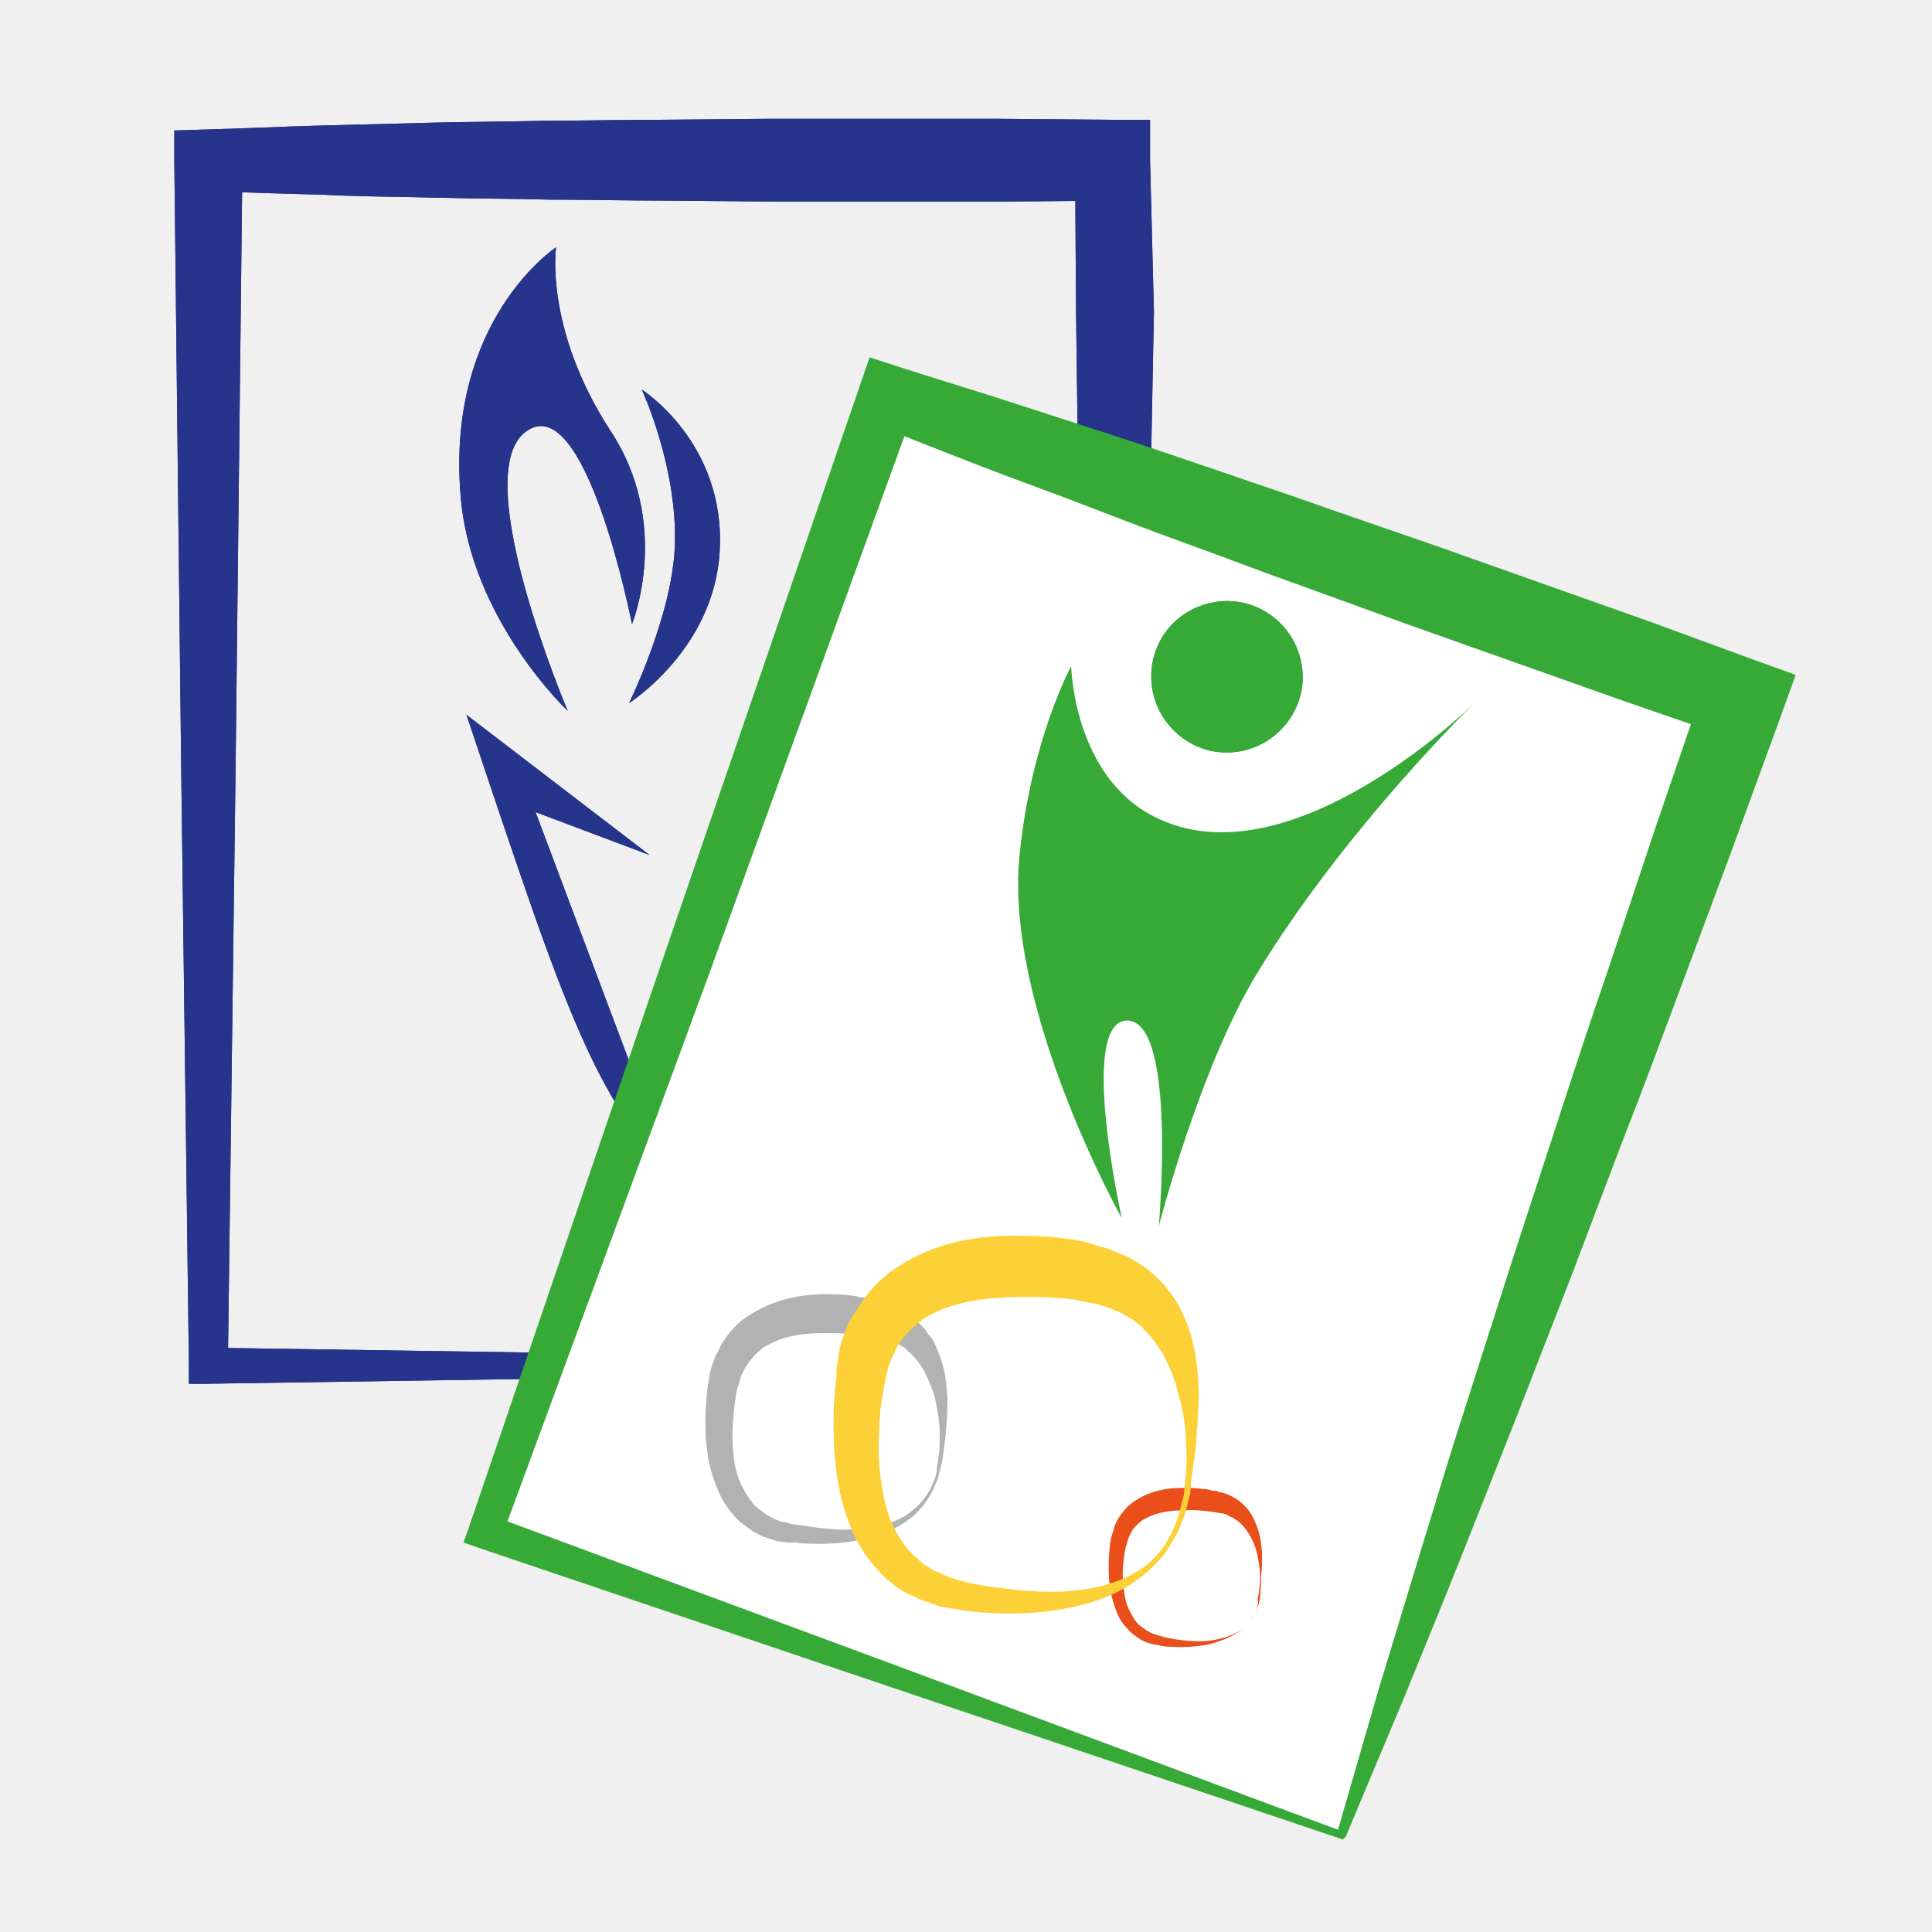
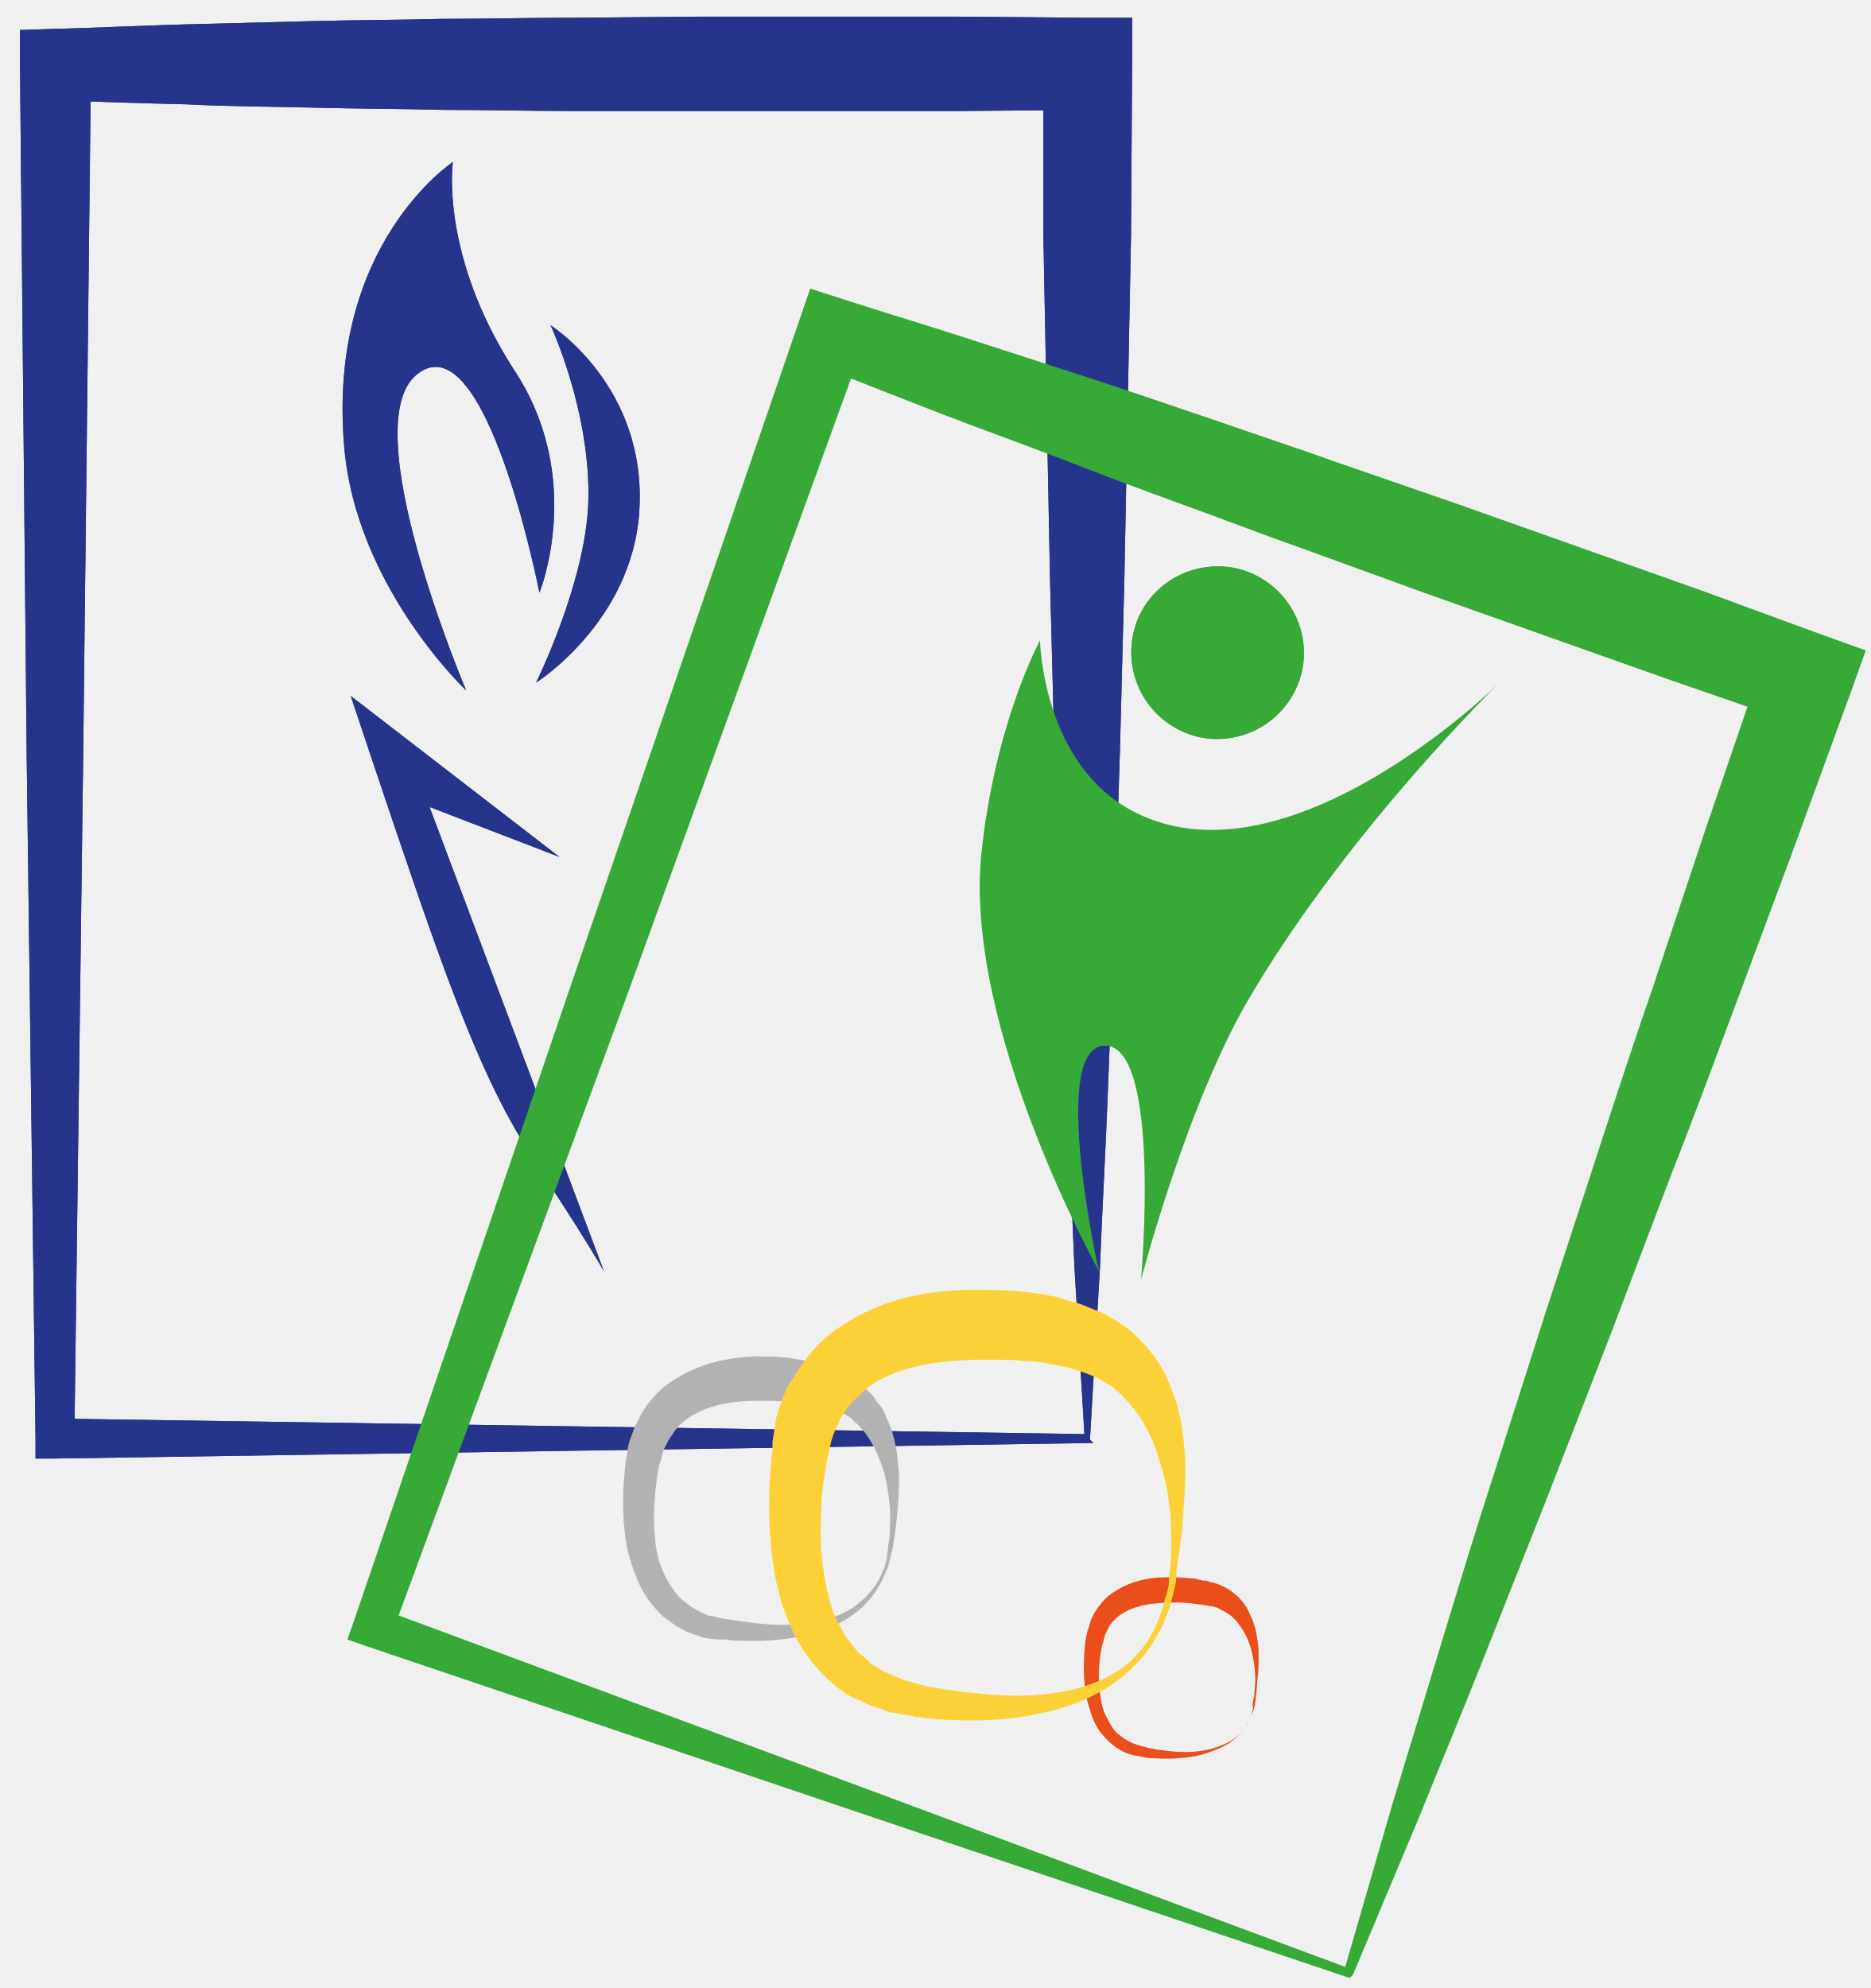
- <svg xmlns="http://www.w3.org/2000/svg" version="1.1" id="Слой_1" x="0px" y="0px" viewBox="0 0 198.4 198.4" enable-background="new 0 0 198.4 198.4" xml:space="preserve">
-   <path fill="#27348B" d="M64.9,64.1c0,0-4.8-24.6-11-19.7c-5.8,4.6,4.4,28.6,4.4,28.6s-10-9.4-11-22.1c-1.5-18.1,9.8-25.5,9.8-25.5  s-1.2,8.3,5.5,18.7C69.1,53.8,64.9,64.1,64.9,64.1z" />
-   <path fill="#27348B" d="M66.7,87.8L47.9,73.4c0,0,3.7,11.1,5.6,16.6c8.1,23.7,9.7,22.5,17.2,35.2L55,83.4L66.7,87.8z" />
+ <svg xmlns="http://www.w3.org/2000/svg" version="1.1" id="Слой_6" x="0px" y="0px" viewBox="0 0 168.5 179.1" enable-background="new 0 0 168.5 179.1" xml:space="preserve">
+   <path fill="#27348B" d="M48.6,53.4c0,0-4.8-24.6-11-19.7C31.8,38.2,42,62.2,42,62.2s-10-9.4-11-22.1c-1.5-18.1,9.8-25.5,9.8-25.5  s-1.2,8.3,5.5,18.7C52.8,43.1,48.6,53.4,48.6,53.4z" />
+   <path fill="#27348B" d="M50.4,77.2L31.6,62.7c0,0,3.7,11.1,5.6,16.6c8.1,23.7,9.7,22.5,17.2,35.2L38.7,72.7L50.4,77.2z" />
  <g>
-     <path fill="#27348B" d="M114.8,140.7l-47,0.7l-46.6,0.7l-1.8,0l0-1.8l-0.8-61.9l-0.7-61.9l0-3.1l3.2-0.1c3.9-0.1,7.8-0.3,11.6-0.4   c3.9-0.1,7.8-0.2,11.6-0.3c3.9-0.1,7.8-0.1,11.6-0.2c3.9,0,7.8-0.1,11.6-0.1l11.6-0.1c3.9,0,7.8,0,11.6,0l11.6,0l11.6,0.1l4.2,0   l0,4.1L118.5,32l-0.3,15.5c-0.1,5.2-0.2,10.3-0.3,15.5l-0.4,15.5L117,93.9c-0.2,5.2-0.4,10.3-0.6,15.5c-0.2,5.2-0.5,10.3-0.7,15.5   c-0.3,5.2-0.6,10.3-0.9,15.5L114.8,140.7z M114,139.9c-0.3-5-0.6-10-0.9-15.1c-0.2-5.2-0.5-10.3-0.7-15.5   c-0.2-5.2-0.4-10.3-0.6-15.5l-0.5-15.5L111,62.9c-0.1-5.2-0.2-10.3-0.3-15.5L110.5,32l-0.1-15.5l4.1,4.1l-11.6,0.1l-11.6,0   c-3.9,0-7.8,0-11.6,0l-11.6-0.1c-3.9,0-7.8-0.1-11.6-0.1c-3.9-0.1-7.8-0.1-11.6-0.2c-3.9-0.1-7.8-0.1-11.6-0.3   c-3.9-0.1-7.8-0.2-11.6-0.4l3.2-3.2l-0.7,61.9l-0.8,61.9l-1.8-1.8l46.6,0.7L114,139.9z" />
+     <path fill="#27348B" d="M98.5,130l-47,0.7L5,131.4l-1.8,0l0-1.8L2.4,67.7L1.8,5.8l0-3.1L5,2.6c3.9-0.1,7.8-0.3,11.6-0.4   c3.9-0.1,7.8-0.2,11.6-0.3c3.9-0.1,7.8-0.1,11.6-0.2c3.9,0,7.8-0.1,11.6-0.1l11.6-0.1c3.9,0,7.8,0,11.6,0l11.6,0l11.6,0.1l4.2,0   l0,4.1l-0.1,15.5l-0.3,15.5c-0.1,5.2-0.2,10.3-0.3,15.5l-0.4,15.5l-0.5,15.5c-0.2,5.2-0.4,10.3-0.6,15.5   c-0.2,5.2-0.5,10.3-0.7,15.5c-0.3,5.2-0.6,10.3-0.9,15.5L98.5,130z M97.7,129.2c-0.3-5-0.6-10-0.9-15.1c-0.2-5.2-0.5-10.3-0.7-15.5   c-0.2-5.2-0.4-10.3-0.6-15.5l-0.5-15.5l-0.4-15.5c-0.1-5.2-0.2-10.3-0.3-15.5l-0.3-15.5L94,5.8l4.1,4.1l-11.6,0.1l-11.6,0   c-3.9,0-7.8,0-11.6,0L51.6,10c-3.9,0-7.8-0.1-11.6-0.1c-3.9-0.1-7.8-0.1-11.6-0.2c-3.9-0.1-7.8-0.1-11.6-0.3C12.8,9.3,8.9,9.2,5,9   l3.2-3.2L7.5,67.7l-0.8,61.9L5,127.8l46.6,0.7L97.7,129.2z" />
  </g>
-   <path fill="#27348B" d="M65.9,40c0,0,8.7,5.5,8,16.7c-0.6,10-9.3,15.5-9.3,15.5s4.4-8.9,4.7-16.1C69.6,47.9,65.9,40,65.9,40z" />
-   <path fill="#27348B" d="M64.9,64.1c0,0-4.8-24.6-11-19.7c-5.8,4.6,4.4,28.6,4.4,28.6s-10-9.4-11-22.1c-1.5-18.1,9.8-25.5,9.8-25.5  s-1.2,8.3,5.5,18.7C69.1,53.8,64.9,64.1,64.9,64.1z" />
-   <path fill="#27348B" d="M66.7,87.8L47.9,73.4c0,0,3.7,11.1,5.6,16.6c8.1,23.7,9.7,22.5,17.2,35.2L55,83.4L66.7,87.8z" />
+   <path fill="#27348B" d="M49.6,29.3c0,0,8.7,5.5,8,16.7c-0.6,10-9.3,15.5-9.3,15.5s4.4-8.9,4.7-16.1C53.3,37.2,49.6,29.3,49.6,29.3z" />
+   <path fill="#27348B" d="M48.6,53.4c0,0-4.8-24.6-11-19.7C31.8,38.2,42,62.2,42,62.2s-10-9.4-11-22.1c-1.5-18.1,9.8-25.5,9.8-25.5  s-1.2,8.3,5.5,18.7C52.8,43.1,48.6,53.4,48.6,53.4z" />
+   <path fill="#27348B" d="M50.4,77.2L31.6,62.7c0,0,3.7,11.1,5.6,16.6c8.1,23.7,9.7,22.5,17.2,35.2L38.7,72.7L50.4,77.2z" />
  <g>
-     <path fill="#E94E1B" d="M96.9,125l0.1,0.8c0,0.3,0,0.5,0,0.8c0,0.3-0.1,0.5-0.1,0.8c0,0.3-0.1,0.5-0.2,0.8c-0.2,0.5-0.4,1-0.7,1.4   c-0.2,0.2-0.3,0.4-0.5,0.6c-0.2,0.2-0.4,0.4-0.6,0.6l-0.6,0.5l-0.7,0.4l-0.7,0.3l-0.8,0.3l-0.8,0.2l-0.8,0.1l-0.8,0l-0.8-0.1l0.1,0   l-0.8,0.1c-0.3,0-0.5,0-0.8,0c-0.3,0-0.5-0.1-0.8-0.1c-0.3,0-0.5-0.1-0.8-0.2c-0.5-0.2-1-0.4-1.5-0.8c-0.2-0.2-0.4-0.3-0.6-0.5   c-0.2-0.2-0.4-0.4-0.6-0.6l-0.5-0.7l-0.4-0.7l-0.3-0.8l-0.3-0.8l-0.2-0.8l-0.1-0.8l0-0.8l0.1-0.8l0,0.2l-0.1-0.8c0-0.3,0-0.6,0-0.9   c0-0.3,0.1-0.6,0.1-0.8c0-0.3,0.2-0.6,0.2-0.8c0.2-0.5,0.5-1.1,0.8-1.5c0.2-0.2,0.4-0.4,0.5-0.7c0.2-0.2,0.4-0.4,0.6-0.6l0.7-0.5   l0.7-0.4l0.8-0.4c0.3-0.1,0.5-0.2,0.8-0.3l0.8-0.2l0.9-0.1l0.9,0l0.8,0.1l-0.3,0l0.9-0.1c0.3,0,0.6,0,0.9,0   c0.6,0.1,1.1,0.2,1.7,0.4c0.5,0.2,1,0.5,1.5,0.9c0.2,0.2,0.4,0.4,0.6,0.6c0.2,0.2,0.4,0.4,0.5,0.6l0.5,0.7l0.4,0.7l0.3,0.8l0.2,0.8   l0.1,0.8l0,0.8l-0.1,0.8L96.9,125z M96.7,125L96.7,125l0-0.8l0-0.7l-0.1-0.7l-0.2-0.7l-0.3-0.7l-0.3-0.6l-0.4-0.6l-0.5-0.5   c-0.3-0.3-0.7-0.6-1.1-0.9c-0.4-0.2-0.8-0.5-1.2-0.6c-0.2-0.1-0.4-0.1-0.7-0.2c-0.2,0-0.4-0.1-0.7-0.1c-0.2,0-0.4,0-0.7,0l-0.7,0.1   l-0.1,0l-0.2,0l-0.7-0.1l-0.7,0l-0.7,0.1L87,118l-0.7,0.2l-0.6,0.3l-0.6,0.3l-0.6,0.4l-0.5,0.5c-0.1,0.2-0.3,0.3-0.4,0.5   c-0.3,0.4-0.5,0.8-0.7,1.2c-0.1,0.2-0.2,0.4-0.2,0.6c0,0.2-0.1,0.4-0.1,0.7c0,0.2,0,0.5,0,0.7l0.1,0.7l0,0.1l0,0.1l-0.1,0.7l0,0.7   l0,0.7l0.1,0.7l0.2,0.7l0.3,0.7l0.3,0.6l0.4,0.6l0.5,0.5c0.2,0.2,0.4,0.3,0.5,0.5c0.4,0.3,0.8,0.5,1.2,0.7c0.2,0.1,0.4,0.2,0.7,0.2   c0.2,0,0.5,0.1,0.7,0.1c0.2,0,0.5,0,0.7,0l0.7-0.1l0.1,0l0.1,0l0.7,0.1l0.7,0l0.7,0l0.7-0.1l0.7-0.2l0.7-0.3l0.6-0.4l0.6-0.4   c0.2-0.2,0.4-0.3,0.6-0.5c0.2-0.2,0.3-0.4,0.5-0.6c0.3-0.4,0.5-0.8,0.7-1.3c0.1-0.2,0.2-0.5,0.2-0.7c0-0.2,0.1-0.5,0.1-0.7   c0-0.2,0-0.5,0-0.8L96.7,125z" />
+     <path fill="#27348B" d="M98.5,130l-47,0.7L5,131.4l-1.8,0l0-1.8L2.4,67.7L1.8,5.8l0-3.1L5,2.6c3.9-0.1,7.8-0.3,11.6-0.4   c3.9-0.1,7.8-0.2,11.6-0.3c3.9-0.1,7.8-0.1,11.6-0.2c3.9,0,7.8-0.1,11.6-0.1l11.6-0.1c3.9,0,7.8,0,11.6,0l11.6,0l11.6,0.1l4.2,0   l0,4.1l-0.1,15.5l-0.3,15.5c-0.1,5.2-0.2,10.3-0.3,15.5l-0.4,15.5l-0.5,15.5c-0.2,5.2-0.4,10.3-0.6,15.5   c-0.2,5.2-0.5,10.3-0.7,15.5c-0.3,5.2-0.6,10.3-0.9,15.5L98.5,130z M97.7,129.2c-0.3-5-0.6-10-0.9-15.1c-0.2-5.2-0.5-10.3-0.7-15.5   c-0.2-5.2-0.4-10.3-0.6-15.5l-0.5-15.5l-0.4-15.5c-0.1-5.2-0.2-10.3-0.3-15.5l-0.3-15.5L94,5.8l4.1,4.1l-11.6,0.1l-11.6,0   c-3.9,0-7.8,0-11.6,0L51.6,10c-3.9,0-7.8-0.1-11.6-0.1c-3.9-0.1-7.8-0.1-11.6-0.2c-3.9-0.1-7.8-0.1-11.6-0.3C12.8,9.3,8.9,9.2,5,9   l3.2-3.2L7.5,67.7l-0.8,61.9L5,127.8l46.6,0.7L97.7,129.2z" />
  </g>
  <g>
-     <path fill="#27348B" d="M114.8,140.7l-47,0.7l-46.6,0.7l-1.8,0l0-1.8l-0.8-61.9l-0.7-61.9l0-3.1l3.2-0.1c3.9-0.1,7.8-0.3,11.6-0.4   c3.9-0.1,7.8-0.2,11.6-0.3c3.9-0.1,7.8-0.1,11.6-0.2c3.9,0,7.8-0.1,11.6-0.1l11.6-0.1c3.9,0,7.8,0,11.6,0l11.6,0l11.6,0.1l4.2,0   l0,4.1L118.5,32l-0.3,15.5c-0.1,5.2-0.2,10.3-0.3,15.5l-0.4,15.5L117,93.9c-0.2,5.2-0.4,10.3-0.6,15.5c-0.2,5.2-0.5,10.3-0.7,15.5   c-0.3,5.2-0.6,10.3-0.9,15.5L114.8,140.7z M114,139.9c-0.3-5-0.6-10-0.9-15.1c-0.2-5.2-0.5-10.3-0.7-15.5   c-0.2-5.2-0.4-10.3-0.6-15.5l-0.5-15.5L111,62.9c-0.1-5.2-0.2-10.3-0.3-15.5L110.5,32l-0.1-15.5l4.1,4.1l-11.6,0.1l-11.6,0   c-3.9,0-7.8,0-11.6,0l-11.6-0.1c-3.9,0-7.8-0.1-11.6-0.1c-3.9-0.1-7.8-0.1-11.6-0.2c-3.9-0.1-7.8-0.1-11.6-0.3   c-3.9-0.1-7.8-0.2-11.6-0.4l3.2-3.2l-0.7,61.9l-0.8,61.9l-1.8-1.8l46.6,0.7L114,139.9z" />
+     <path fill="#36A936" d="M121.6,178.2l-44.5-15L33,148.3l-1.7-0.6l0.6-1.7l20-58.6l20.1-58.5l1-2.9l3.1,1c3.7,1.2,7.4,2.3,11.1,3.5   c3.7,1.2,7.4,2.4,11.1,3.6c3.7,1.2,7.4,2.5,11,3.7c3.7,1.3,7.4,2.5,11,3.8l11,3.8c3.7,1.3,7.3,2.6,11,3.9l11,3.9l10.9,4l3.9,1.4   l-1.4,3.9L161.4,77l-5.4,14.5c-1.8,4.8-3.6,9.7-5.5,14.5l-5.5,14.5l-5.6,14.4c-1.9,4.8-3.8,9.6-5.7,14.4c-1.9,4.8-3.9,9.6-5.8,14.3   c-2,4.8-4,9.5-6,14.3L121.6,178.2z M121.2,177.2c1.4-4.8,2.8-9.7,4.2-14.5c1.5-4.9,3-9.9,4.5-14.8c1.5-4.9,3-9.9,4.6-14.8l4.7-14.7   l4.8-14.7c1.6-4.9,3.2-9.8,4.9-14.7l4.9-14.7l5-14.6l2.5,5.3l-11-3.8l-11-3.9c-3.7-1.3-7.3-2.6-11-3.9l-11-4   c-3.7-1.3-7.3-2.7-10.9-4c-3.6-1.3-7.3-2.7-10.9-4.1c-3.6-1.4-7.3-2.7-10.9-4.1c-3.6-1.4-7.2-2.8-10.9-4.3l4.1-1.9L56.7,89.1   l-21.4,58.1l-1.1-2.3l43.7,16.2L121.2,177.2z" />
  </g>
  <g>
-     <polygon fill-rule="evenodd" clip-rule="evenodd" fill="#FFFFFF" points="137.7,188.4 49.9,157.3 91.2,40.7 179,71.8  " />
-     <path fill="#36A936" d="M137.9,188.9l-44.5-15L49.3,159l-1.7-0.6l0.6-1.7l20-58.6l20.1-58.5l1-2.9l3.1,1c3.7,1.2,7.4,2.3,11.1,3.5   c3.7,1.2,7.4,2.4,11.1,3.6c3.7,1.2,7.4,2.5,11,3.7c3.7,1.3,7.4,2.5,11,3.8l11,3.8c3.7,1.3,7.3,2.6,11,3.9l11,3.9l10.9,4l3.9,1.4   l-1.4,3.9l-5.3,14.5l-5.4,14.5c-1.8,4.8-3.6,9.7-5.5,14.5l-5.5,14.5l-5.6,14.4c-1.9,4.8-3.8,9.6-5.7,14.4   c-1.9,4.8-3.9,9.6-5.8,14.3c-2,4.8-4,9.5-6,14.3L137.9,188.9z M137.4,187.9c1.4-4.8,2.8-9.7,4.2-14.5c1.5-4.9,3-9.9,4.5-14.8   c1.5-4.9,3-9.9,4.6-14.8l4.7-14.7l4.8-14.7c1.6-4.9,3.2-9.8,4.9-14.7l4.9-14.7l5-14.6l2.5,5.3l-11-3.8l-11-3.9   c-3.7-1.3-7.3-2.6-11-3.9l-11-4c-3.7-1.3-7.3-2.7-10.9-4c-3.6-1.3-7.3-2.7-10.9-4.1c-3.6-1.4-7.3-2.7-10.9-4.1   c-3.6-1.4-7.2-2.8-10.9-4.3l4.1-1.9L72.9,99.8l-21.4,58.1l-1.1-2.3l43.7,16.2L137.4,187.9z" />
+     <path fill="#E94E1B" d="M113.1,153.3c0,0,0,0.2-0.1,0.5c0,0.2-0.1,0.4-0.2,0.6c-0.1,0.2-0.2,0.5-0.4,0.8c-0.3,0.6-0.9,1.3-1.6,1.8   c-0.8,0.5-1.8,0.9-3,1.2c-1.2,0.2-2.4,0.3-3.8,0.2c-0.3,0-0.6,0-1-0.1c-0.3-0.1-0.6-0.1-1-0.2c-0.8-0.2-1.4-0.6-2.1-1.2   c-0.6-0.6-1.1-1.2-1.4-2c-0.3-0.7-0.5-1.5-0.7-2.3c-0.2-1.6-0.2-3.2,0-4.8c0.1-0.5,0.1-0.7,0.3-1.2l0.2-0.7   c0.1-0.2,0.2-0.4,0.3-0.6c0.5-0.8,1.1-1.5,1.8-1.9c1.5-1,3.2-1.3,4.7-1.3c0.8,0,1.5,0,2.2,0.1c0.4,0,0.7,0.1,1.1,0.2l0.2,0l0.1,0   l0.2,0.1l0.5,0.1c1.6,0.5,2.7,1.6,3.2,2.8c0.6,1.2,0.7,2.3,0.8,3.3c0,1,0,1.8-0.1,2.5C113.2,152.5,113.1,153.3,113.1,153.3   L113.1,153.3z M112.9,153.3c0,0,0-0.2,0.1-0.5c0-0.4,0.1-0.9,0.1-1.5c0-0.7-0.1-1.5-0.3-2.4c-0.2-0.9-0.6-1.8-1.2-2.6   c-0.3-0.4-0.7-0.8-1.1-1c-0.2-0.2-0.5-0.2-0.7-0.4c-0.2-0.1-0.5-0.2-0.7-0.2c-1.2-0.2-2.5-0.4-3.9-0.3c-1.3,0-2.7,0.2-3.8,0.8   c-0.6,0.3-1,0.7-1.4,1.2l-0.2,0.4l-0.2,0.4c-0.1,0.2-0.2,0.8-0.3,1c-0.3,1.4-0.4,2.9-0.2,4.3c0.1,0.7,0.2,1.4,0.5,2   c0.3,0.6,0.6,1.2,1,1.6c0.5,0.4,1,0.8,1.6,1c0.3,0.1,0.6,0.2,1,0.3c0.3,0.1,0.6,0.1,0.9,0.2c1.3,0.2,2.5,0.3,3.6,0.2   c1.1-0.1,2.1-0.4,2.9-0.8c0.8-0.4,1.4-1.1,1.7-1.6c0.2-0.3,0.3-0.6,0.4-0.8c0.1-0.2,0.1-0.4,0.2-0.6   C112.8,153.4,112.9,153.3,112.9,153.3L112.9,153.3z" />
  </g>
  <g>
-     <path fill="#E94E1B" d="M129.4,164c0,0,0,0.2-0.1,0.5c0,0.2-0.1,0.4-0.2,0.6c-0.1,0.2-0.2,0.5-0.4,0.8c-0.3,0.6-0.9,1.3-1.7,1.8   c-0.8,0.5-1.8,0.9-3,1.2c-1.2,0.2-2.4,0.3-3.8,0.2c-0.3,0-0.6,0-1-0.1c-0.3-0.1-0.6-0.1-1-0.2c-0.8-0.2-1.4-0.6-2.1-1.2   c-0.6-0.6-1.1-1.2-1.4-2c-0.3-0.7-0.5-1.5-0.7-2.3c-0.2-1.6-0.2-3.2,0-4.8c0.1-0.5,0.1-0.7,0.3-1.2l0.2-0.7   c0.1-0.2,0.2-0.4,0.3-0.6c0.5-0.8,1.1-1.5,1.8-1.9c1.5-1,3.2-1.3,4.7-1.3c0.8,0,1.5,0,2.2,0.1c0.4,0,0.7,0.1,1.1,0.2l0.2,0l0.1,0   l0.2,0.1l0.5,0.1c1.6,0.5,2.7,1.6,3.2,2.8c0.6,1.2,0.7,2.3,0.8,3.3c0,1,0,1.8-0.1,2.5C129.5,163.2,129.4,164,129.4,164L129.4,164z    M129.2,164c0,0,0-0.2,0.1-0.5c0-0.4,0.1-0.9,0.1-1.5c0-0.7-0.1-1.5-0.3-2.4c-0.2-0.9-0.6-1.8-1.2-2.6c-0.3-0.4-0.7-0.8-1.1-1   c-0.2-0.2-0.5-0.2-0.7-0.4c-0.2-0.1-0.5-0.2-0.7-0.2c-1.2-0.2-2.5-0.4-3.9-0.3c-1.3,0-2.7,0.2-3.8,0.8c-0.6,0.3-1,0.7-1.4,1.2   l-0.2,0.4l-0.2,0.4c-0.1,0.2-0.2,0.8-0.3,1c-0.3,1.4-0.4,2.9-0.2,4.3c0.1,0.7,0.2,1.4,0.5,2c0.3,0.6,0.6,1.2,1,1.6   c0.5,0.4,1,0.8,1.6,1c0.3,0.1,0.6,0.2,1,0.3c0.3,0.1,0.6,0.1,0.9,0.2c1.3,0.2,2.5,0.3,3.6,0.2c1.1-0.1,2.1-0.4,2.9-0.8   c0.8-0.4,1.4-1.1,1.7-1.6c0.2-0.3,0.3-0.6,0.4-0.8c0.1-0.2,0.1-0.4,0.2-0.6C129.1,164.1,129.2,164,129.2,164L129.2,164z" />
+     <path fill="#B2B2B2" d="M80.4,139.6c0,0-0.1,0.3-0.2,0.8c-0.1,0.3-0.1,0.6-0.3,1c-0.2,0.4-0.3,0.8-0.6,1.3c-0.5,0.9-1.3,2-2.5,2.8   c-1.2,0.9-2.8,1.5-4.6,1.9c-1.8,0.4-3.8,0.5-5.9,0.4c-0.3,0-0.5,0-0.8-0.1l-0.4,0l-0.2,0l-0.3,0l-0.8-0.1c-0.3,0-0.5-0.1-0.8-0.2   l-0.9-0.3c-0.3-0.1-0.6-0.3-0.8-0.4c-0.6-0.3-1-0.7-1.6-1.1c-0.9-0.9-1.7-1.9-2.2-3.1c-0.5-1.2-0.9-2.4-1.1-3.6   c-0.4-2.5-0.3-5,0-7.4c0.2-0.8,0.1-1.1,0.4-1.9l0.4-1.1c0.2-0.3,0.3-0.6,0.5-1c0.7-1.2,1.7-2.4,2.9-3.1c2.4-1.6,5-2.1,7.4-2.2   c1.2,0,2.4,0,3.5,0.2c0.6,0.1,1.1,0.2,1.7,0.3l0.3,0.1l0.2,0.1l0.4,0.1l0.7,0.2c0.6,0.2,1.3,0.5,1.8,0.8c0.5,0.4,1,0.6,1.4,1.1   c0.2,0.2,0.4,0.4,0.6,0.6c0.2,0.2,0.3,0.5,0.5,0.7c0.4,0.4,0.6,0.9,0.8,1.4c0.9,1.9,1,3.7,1.1,5.2c0,1.5-0.1,2.8-0.2,3.8   C80.6,138.5,80.4,139.6,80.4,139.6L80.4,139.6z M80,139.6c0,0,0-0.3,0.1-0.8c0.1-0.5,0.1-1.3,0.1-2.4c0-1-0.2-2.2-0.5-3.6   c-0.4-1.3-1-2.8-1.9-3.9c-0.3-0.3-0.5-0.6-0.8-0.8l-0.4-0.4l-0.5-0.3c-0.3-0.2-0.7-0.3-1-0.5c-0.3-0.1-0.6-0.2-1-0.3   c-0.2,0-0.5-0.1-0.8-0.1l-0.4-0.1l-0.2,0c-0.1,0,0.1,0,0.1,0l0,0l0,0l-0.1,0c-0.5-0.1-1-0.1-1.5-0.1c-1-0.1-2-0.1-3-0.1   c-2,0-4,0.3-5.6,1.2c-0.8,0.4-1.5,1-2,1.8l-0.4,0.6c-0.1,0.2-0.2,0.4-0.3,0.6c-0.2,0.3-0.3,1.2-0.5,1.5c-0.4,2.2-0.6,4.4-0.4,6.6   c0.1,1.1,0.3,2.1,0.7,3c0.4,0.9,0.9,1.7,1.5,2.4c0.7,0.6,1.5,1.2,2.3,1.5c0.2,0.1,0.4,0.2,0.7,0.2l0.8,0.2c0.1,0,0.5,0.1,0.7,0.1   c0.2,0,0.5,0.1,0.7,0.1c1.9,0.3,3.8,0.5,5.5,0.3c1.7-0.1,3.2-0.5,4.5-1.2c0.6-0.3,1.1-0.8,1.6-1.2c0.4-0.5,0.8-0.9,1-1.3   c0.3-0.4,0.4-0.8,0.6-1.2c0.2-0.4,0.2-0.7,0.3-1C79.9,139.8,80,139.6,80,139.6L80,139.6z" />
  </g>
  <g>
-     <path fill="#B2B2B2" d="M96.7,150.3c0,0-0.1,0.3-0.2,0.8c-0.1,0.3-0.1,0.6-0.3,1c-0.2,0.4-0.3,0.8-0.6,1.3c-0.5,0.9-1.3,2-2.5,2.8   c-1.2,0.9-2.8,1.5-4.6,1.9c-1.8,0.4-3.8,0.5-5.9,0.4c-0.3,0-0.5,0-0.8-0.1l-0.4,0l-0.2,0l-0.3,0l-0.8-0.1c-0.3,0-0.5-0.1-0.8-0.2   l-0.9-0.3c-0.3-0.1-0.6-0.3-0.8-0.4c-0.6-0.3-1-0.7-1.6-1.1c-0.9-0.9-1.7-1.9-2.2-3.1c-0.5-1.2-0.9-2.4-1.1-3.6   c-0.4-2.5-0.3-5,0-7.4c0.2-0.8,0.1-1.1,0.4-1.9l0.4-1.1c0.2-0.3,0.3-0.6,0.5-1c0.7-1.2,1.7-2.4,2.9-3.1c2.4-1.6,5-2.1,7.4-2.2   c1.2,0,2.4,0,3.5,0.2c0.6,0.1,1.1,0.2,1.7,0.3l0.3,0.1l0.2,0.1l0.4,0.1l0.7,0.2c0.6,0.2,1.3,0.5,1.8,0.8c0.5,0.4,1,0.6,1.4,1.1   c0.2,0.2,0.4,0.4,0.6,0.6c0.2,0.2,0.3,0.5,0.5,0.7c0.4,0.4,0.6,0.9,0.8,1.4c0.9,1.9,1,3.7,1.1,5.2c0,1.5-0.1,2.8-0.2,3.8   C96.9,149.2,96.7,150.3,96.7,150.3L96.7,150.3z M96.3,150.3c0,0,0-0.3,0.1-0.8c0.1-0.5,0.1-1.3,0.1-2.4c0-1-0.2-2.2-0.5-3.6   c-0.4-1.3-1-2.8-1.9-3.9c-0.3-0.3-0.5-0.6-0.8-0.8l-0.4-0.4l-0.5-0.3c-0.3-0.2-0.7-0.3-1-0.5c-0.3-0.1-0.6-0.2-1-0.3   c-0.2,0-0.5-0.1-0.8-0.1l-0.4-0.1l-0.2,0c-0.1,0,0.1,0,0.1,0l0,0l0,0l-0.1,0c-0.5-0.1-1-0.1-1.5-0.1c-1-0.1-2-0.1-3-0.1   c-2,0-4,0.3-5.6,1.2c-0.8,0.4-1.4,1-2,1.8l-0.4,0.6c-0.1,0.2-0.2,0.4-0.3,0.6c-0.2,0.3-0.3,1.2-0.5,1.5c-0.4,2.2-0.6,4.4-0.4,6.6   c0.1,1.1,0.3,2.1,0.7,3c0.4,0.9,0.9,1.7,1.5,2.4c0.7,0.6,1.5,1.2,2.3,1.5c0.2,0.1,0.4,0.2,0.7,0.2l0.8,0.2c0.1,0,0.5,0.1,0.7,0.1   c0.2,0,0.5,0.1,0.7,0.1c1.9,0.3,3.8,0.5,5.5,0.3c1.7-0.1,3.2-0.5,4.5-1.2c0.6-0.3,1.1-0.8,1.6-1.2c0.4-0.5,0.8-0.9,1-1.3   c0.3-0.4,0.4-0.8,0.6-1.2c0.2-0.4,0.2-0.7,0.3-1C96.2,150.5,96.3,150.2,96.3,150.3L96.3,150.3z" />
+     <path fill="#FCD138" d="M105.9,142.8L105.9,142.8c0,0-0.1,0.4-0.3,1.2c-0.1,0.4-0.2,0.9-0.5,1.5c-0.2,0.6-0.5,1.3-0.9,1.9   c-0.7,1.4-2,2.9-3.8,4.2c-1.8,1.3-4.2,2.3-6.9,2.8c-2.7,0.6-5.7,0.7-8.8,0.5c-0.4,0-0.8-0.1-1.2-0.1l-0.6-0.1l-0.3,0l-0.4-0.1   c-0.4-0.1-0.8-0.1-1.2-0.2l-0.6-0.1c-0.2,0-0.4-0.1-0.7-0.2c-0.4-0.2-0.9-0.3-1.4-0.5c-0.4-0.2-0.8-0.4-1.3-0.6   c-0.9-0.4-1.6-1-2.3-1.6c-1.4-1.3-2.6-2.9-3.4-4.7c-0.8-1.8-1.3-3.6-1.6-5.5c-0.3-1.9-0.4-3.7-0.4-5.6c0-0.9,0-1.9,0.1-2.8   c0-0.5,0.1-0.9,0.1-1.4l0.1-0.7l0-0.3l0-0.2l0-0.1l0,0c0-0.1,0,0.1,0-0.2l0.2-1.3l0.1-0.7c0-0.2,0.2-0.5,0.2-0.8   c0.2-0.5,0.4-1.1,0.6-1.6c0.2-0.5,0.5-1,0.8-1.4c1.1-1.9,2.6-3.6,4.4-4.7c3.6-2.4,7.6-3.1,11.2-3.2c1.8,0,3.6,0,5.3,0.2   c0.9,0.1,1.7,0.2,2.5,0.4l0.2,0l0.3,0.1l0.3,0.1l0.6,0.2c0.4,0.1,0.7,0.2,1.1,0.3c0.9,0.4,1.9,0.7,2.7,1.2c0.8,0.5,1.6,1,2.2,1.6   c0.3,0.3,0.6,0.6,0.9,0.9c0.3,0.3,0.5,0.7,0.8,1c0.5,0.7,0.9,1.4,1.2,2.1c1.3,2.8,1.5,5.5,1.6,7.8c0,2.3-0.2,4.2-0.3,5.8   c-0.2,1.6-0.4,2.8-0.5,3.6C106,142.3,105.9,142.8,105.9,142.8L105.9,142.8z M105.3,142.7c0,0,0-0.4,0.1-1.3c0.1-0.8,0.2-2,0.1-3.6   c0-1.5-0.2-3.4-0.8-5.4c-0.5-2-1.4-4.2-2.9-5.9c-0.4-0.4-0.7-0.9-1.2-1.2c-0.2-0.2-0.4-0.4-0.6-0.5c-0.2-0.1-0.5-0.3-0.7-0.4   c-0.4-0.3-1-0.5-1.5-0.7c-0.5-0.2-1-0.3-1.5-0.5c-0.4-0.1-0.8-0.1-1.1-0.2l-0.6-0.1l-0.3-0.1c0.1,0-0.2,0,0.2,0l0,0l-0.1,0l-0.1,0   c-0.7-0.1-1.5-0.2-2.2-0.2c-0.7-0.1-1.5-0.1-2.2-0.1c-0.7,0-1.5,0-2.2,0c-3,0.1-6,0.5-8.4,1.8c-1.2,0.6-2.2,1.6-3,2.6l-0.6,0.9   c-0.1,0.3-0.2,0.6-0.4,0.9c-0.1,0.2-0.1,0.3-0.2,0.5l-0.2,0.6l-0.3,1.3l-0.2,1.1c-0.1,0.4-0.1,0.8-0.2,1.2   c-0.1,0.8-0.2,1.7-0.2,2.5c-0.1,1.7-0.1,3.3,0.1,4.9c0.2,1.6,0.5,3.1,1,4.5c0.6,1.4,1.3,2.6,2.3,3.6c0.5,0.4,1,1,1.6,1.3   c0.3,0.2,0.6,0.4,0.9,0.5l0.9,0.4c0.2,0.1,0.3,0.1,0.5,0.2l0.6,0.2c0.4,0.1,0.8,0.2,1.1,0.3l0.1,0l0.1,0l0,0c0,0-0.2,0-0.1,0   l0.3,0.1l0.6,0.1c0.4,0.1,0.7,0.1,1.1,0.2c2.9,0.4,5.7,0.7,8.3,0.5c2.6-0.2,4.9-0.8,6.7-1.8c0.9-0.5,1.7-1.1,2.3-1.8   c0.3-0.3,0.6-0.7,0.8-1c0.3-0.3,0.4-0.7,0.6-1c0.4-0.6,0.6-1.3,0.8-1.8c0.2-0.5,0.3-1,0.4-1.4C105.3,143.1,105.3,142.7,105.3,142.7   L105.3,142.7z" />
  </g>
-   <g>
-     <path fill="#FCD138" d="M122.2,153.5L122.2,153.5c0,0-0.1,0.4-0.3,1.2c-0.1,0.4-0.2,0.9-0.5,1.5c-0.2,0.6-0.5,1.3-0.9,1.9   c-0.7,1.4-2,2.9-3.8,4.2c-1.8,1.3-4.2,2.3-6.9,2.8c-2.7,0.6-5.7,0.7-8.8,0.5c-0.4,0-0.8-0.1-1.2-0.1l-0.6-0.1l-0.3,0l-0.4-0.1   c-0.4-0.1-0.8-0.1-1.2-0.2l-0.6-0.1c-0.2,0-0.4-0.1-0.7-0.2c-0.4-0.2-0.9-0.3-1.4-0.5c-0.4-0.2-0.8-0.4-1.3-0.6   c-0.9-0.4-1.6-1-2.3-1.6c-1.4-1.3-2.6-2.9-3.4-4.7c-0.8-1.8-1.3-3.6-1.6-5.5c-0.3-1.9-0.4-3.7-0.4-5.6c0-0.9,0-1.9,0.1-2.8   c0-0.5,0.1-0.9,0.1-1.4l0.1-0.7l0-0.3l0-0.2l0-0.1l0,0c0-0.1,0,0.1,0-0.2l0.2-1.3l0.1-0.7c0-0.2,0.2-0.5,0.2-0.8   c0.2-0.5,0.4-1.1,0.6-1.6c0.2-0.5,0.5-1,0.8-1.4c1.1-1.9,2.6-3.6,4.4-4.7c3.6-2.4,7.6-3.1,11.2-3.2c1.8,0,3.6,0,5.3,0.2   c0.9,0.1,1.7,0.2,2.5,0.4l0.2,0l0.3,0.1l0.3,0.1l0.6,0.2c0.4,0.1,0.7,0.2,1.1,0.3c0.9,0.4,1.9,0.7,2.7,1.2c0.8,0.5,1.6,1,2.2,1.6   c0.3,0.3,0.6,0.6,0.9,0.9c0.3,0.3,0.5,0.7,0.8,1c0.5,0.7,0.9,1.4,1.2,2.1c1.3,2.8,1.5,5.5,1.6,7.8c0,2.3-0.2,4.2-0.3,5.8   c-0.2,1.6-0.4,2.8-0.5,3.6C122.3,153,122.2,153.5,122.2,153.5L122.2,153.5z M121.6,153.4c0,0,0-0.4,0.1-1.3c0.1-0.8,0.2-2,0.1-3.6   c0-1.5-0.2-3.4-0.8-5.4c-0.5-2-1.4-4.2-2.9-5.9c-0.4-0.4-0.7-0.9-1.2-1.2c-0.2-0.2-0.4-0.4-0.6-0.5c-0.2-0.1-0.5-0.3-0.7-0.4   c-0.4-0.3-1-0.5-1.5-0.7c-0.5-0.2-1-0.3-1.5-0.5c-0.4-0.1-0.8-0.1-1.1-0.2l-0.6-0.1l-0.3-0.1c0.1,0-0.2,0,0.2,0l0,0l-0.1,0l-0.1,0   c-0.7-0.1-1.5-0.2-2.2-0.2c-0.7-0.1-1.5-0.1-2.2-0.1c-0.7,0-1.5,0-2.2,0c-3,0.1-6,0.5-8.4,1.8c-1.2,0.6-2.2,1.6-3,2.6l-0.6,0.9   c-0.1,0.3-0.2,0.6-0.4,0.9c-0.1,0.2-0.1,0.3-0.2,0.5l-0.2,0.6l-0.3,1.3l-0.2,1.1c-0.1,0.4-0.1,0.8-0.2,1.2   c-0.1,0.8-0.2,1.7-0.2,2.5c-0.1,1.7-0.1,3.3,0.1,4.9c0.2,1.6,0.5,3.1,1,4.5c0.6,1.4,1.3,2.6,2.3,3.6c0.5,0.4,1,1,1.6,1.3   c0.3,0.2,0.6,0.4,0.9,0.5l0.9,0.4c0.2,0.1,0.3,0.1,0.5,0.2l0.6,0.2c0.4,0.1,0.8,0.2,1.1,0.3l0.1,0l0.1,0l0,0c0,0-0.2,0-0.1,0   l0.3,0.1l0.6,0.1c0.4,0.1,0.7,0.1,1.1,0.2c2.9,0.4,5.7,0.7,8.3,0.5c2.6-0.2,4.9-0.8,6.7-1.8c0.9-0.5,1.7-1.1,2.3-1.8   c0.3-0.3,0.6-0.7,0.8-1c0.3-0.3,0.4-0.7,0.6-1c0.4-0.6,0.6-1.3,0.8-1.8c0.2-0.5,0.3-1,0.4-1.4C121.5,153.8,121.6,153.4,121.6,153.4   L121.6,153.4z" />
-   </g>
-   <path fill="#36A936" d="M118.4,67.8c-0.9,4.2,1.7,8.3,5.9,9.3c4.2,0.9,8.3-1.7,9.3-5.9c0.9-4.2-1.7-8.3-5.9-9.3  C123.5,61,119.3,63.6,118.4,67.8z" />
-   <path fill="#36A936" d="M151.4,72.2c0,0-18.9,18.7-32.8,11.7c-8.4-4.2-8.6-15.5-8.6-15.5s-4.1,7.5-5.3,19.4  c-1.6,15.7,10.5,37.3,10.5,37.3s-4.5-20.1,0.5-20.3c5.2-0.1,3.3,21.1,3.3,21.1s4.2-16.2,10-25.8C138.1,85.1,151.4,72.2,151.4,72.2z" />
-   <path fill="#36A936" d="M118.4,67.8c-0.9,4.2,1.7,8.3,5.9,9.3c4.2,0.9,8.3-1.7,9.3-5.9c0.9-4.2-1.7-8.3-5.9-9.3  C123.5,61,119.3,63.6,118.4,67.8z" />
-   <path fill="#27348B" d="M65.9,40c0,0,8.7,5.5,8,16.7c-0.6,10-9.3,15.5-9.3,15.5s4.4-8.9,4.7-16.1C69.6,47.9,65.9,40,65.9,40z" />
+   <path fill="#36A936" d="M102.1,57.1c-0.9,4.2,1.7,8.3,5.9,9.3c4.2,0.9,8.3-1.7,9.3-5.9c0.9-4.2-1.7-8.3-5.9-9.3  C107.2,50.3,103,52.9,102.1,57.1z" />
+   <path fill="#36A936" d="M135.1,61.5c0,0-18.9,18.7-32.8,11.7c-8.4-4.2-8.6-15.5-8.6-15.5s-4.1,7.5-5.3,19.4  C86.9,92.8,99,114.5,99,114.5s-4.5-20.1,0.5-20.3c5.2-0.1,3.3,21.1,3.3,21.1s4.2-16.2,10-25.8C121.8,74.4,135.1,61.5,135.1,61.5z" />
+   <path fill="#36A936" d="M102.1,57.1c-0.9,4.2,1.7,8.3,5.9,9.3c4.2,0.9,8.3-1.7,9.3-5.9c0.9-4.2-1.7-8.3-5.9-9.3  C107.2,50.3,103,52.9,102.1,57.1z" />
+   <path fill="#27348B" d="M49.6,29.3c0,0,8.7,5.5,8,16.7c-0.6,10-9.3,15.5-9.3,15.5s4.4-8.9,4.7-16.1C53.3,37.2,49.6,29.3,49.6,29.3z" />
</svg>
